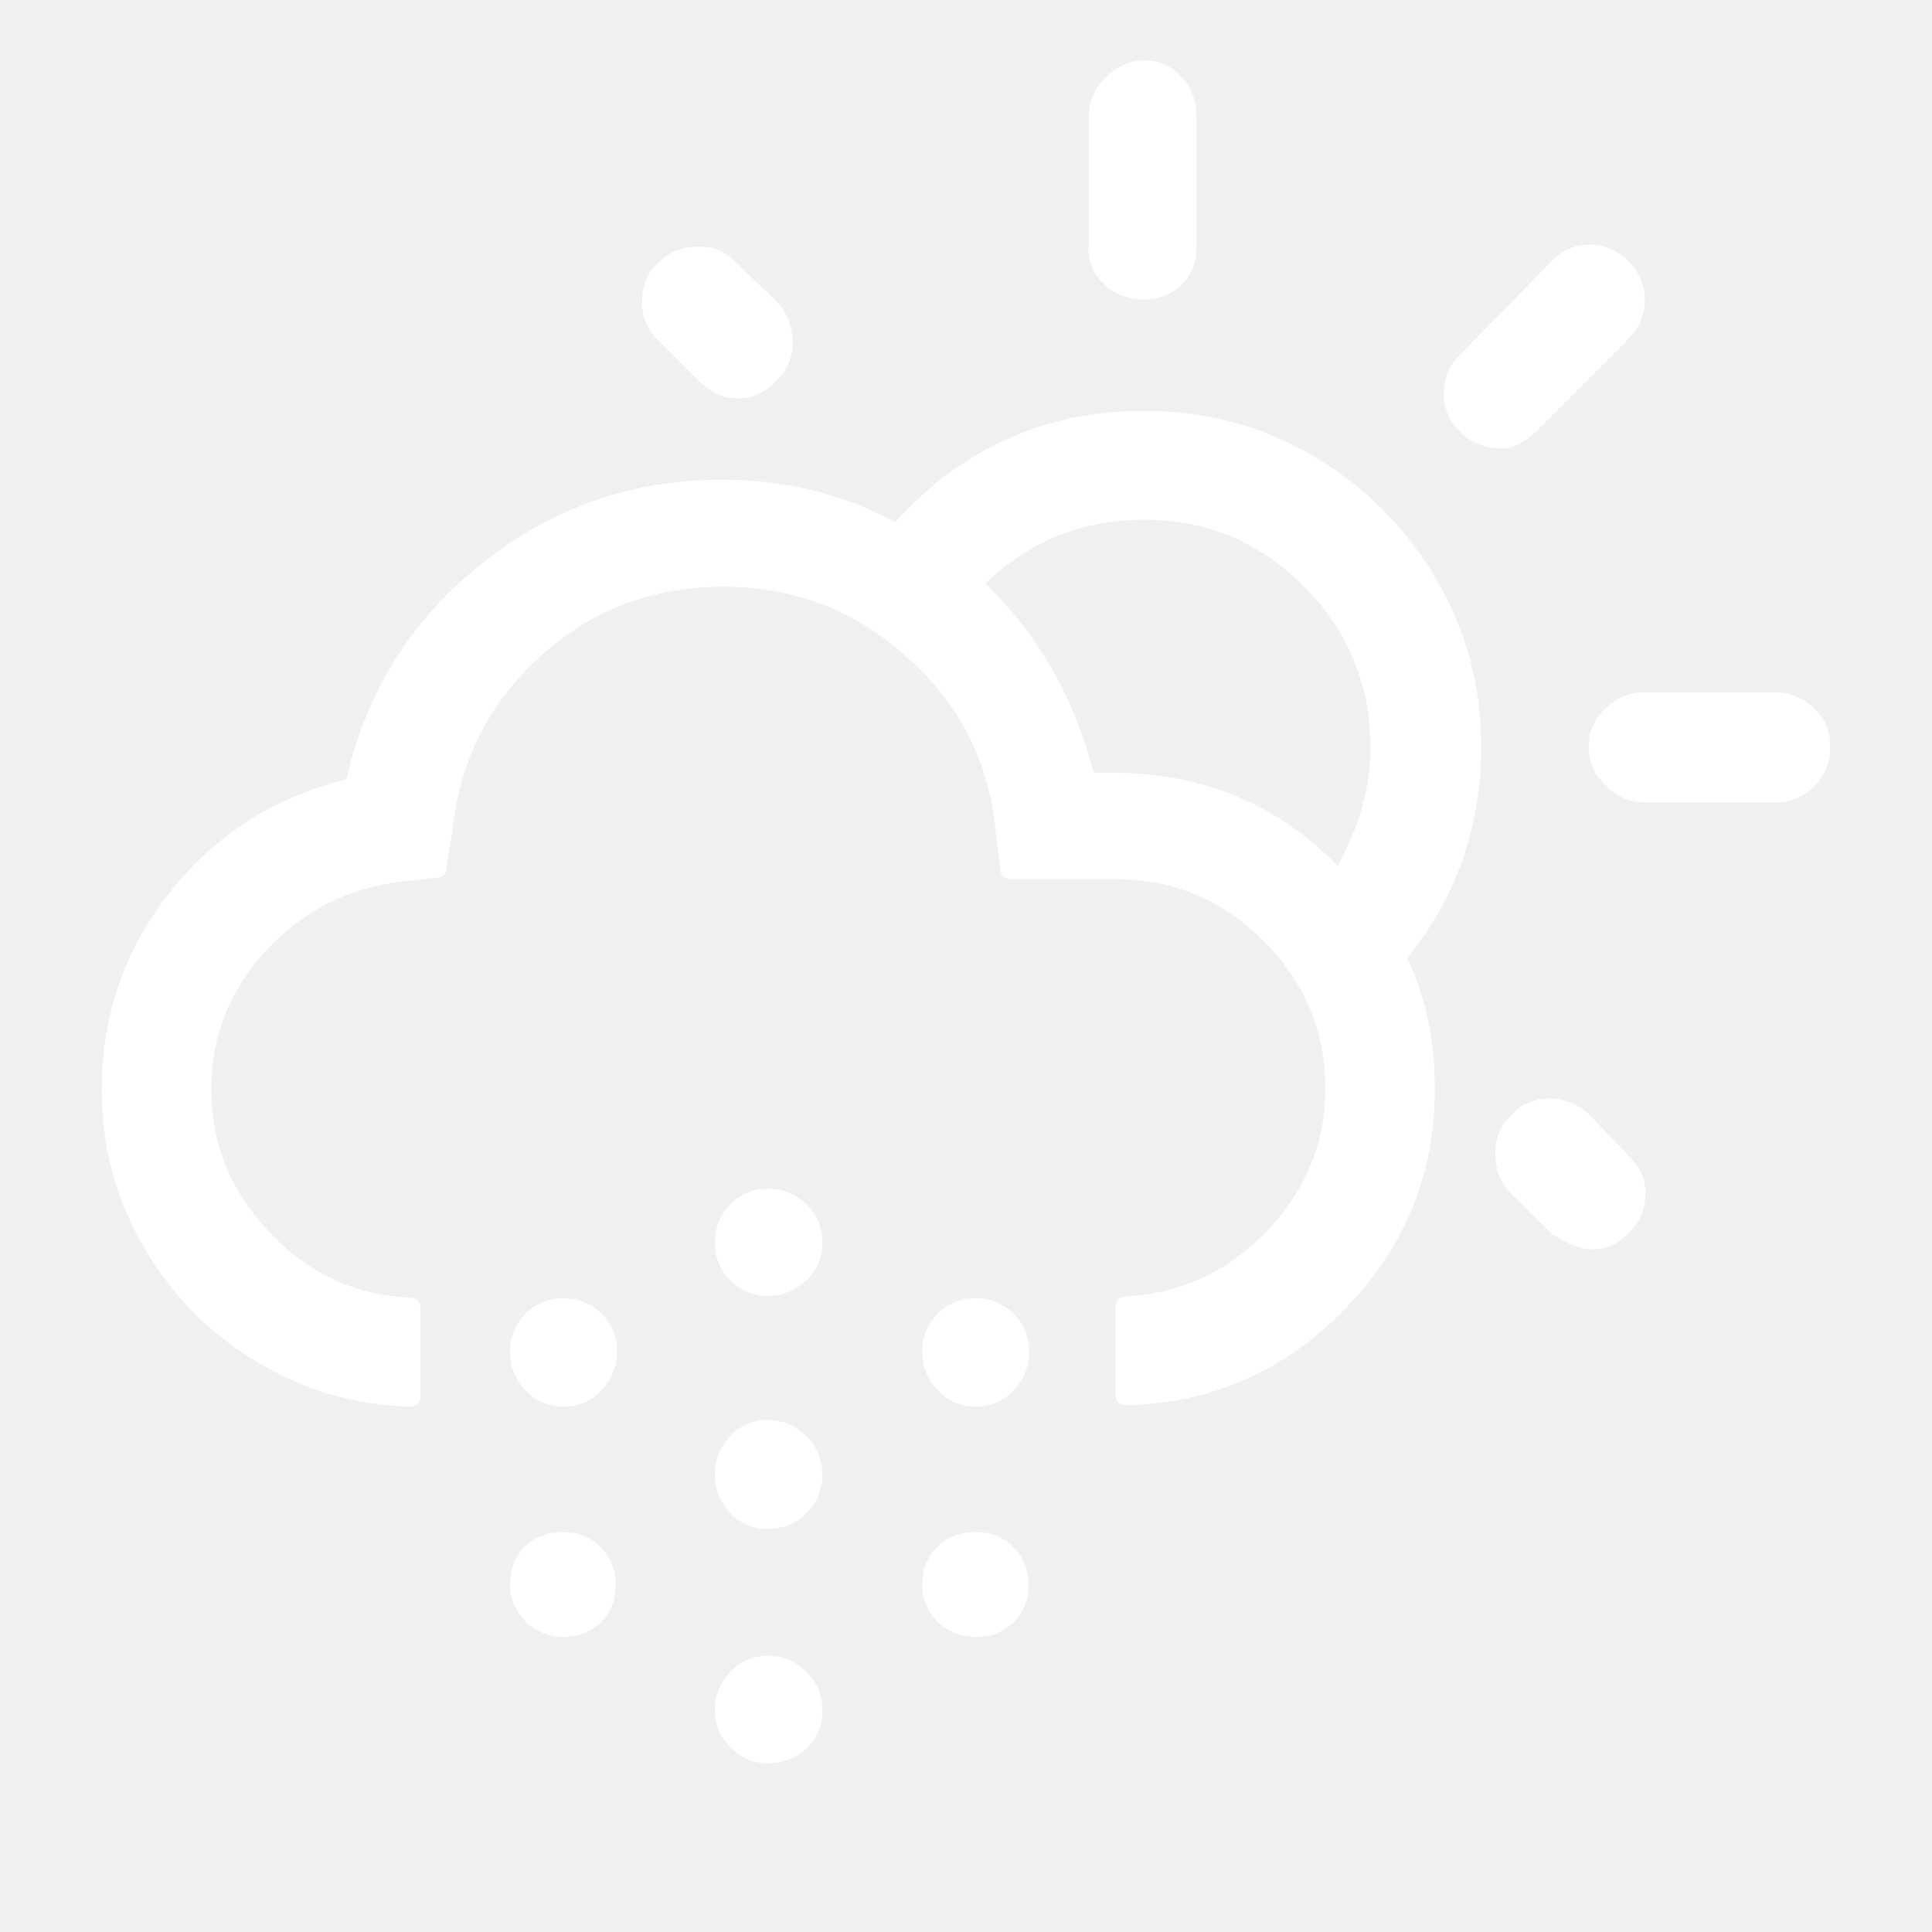
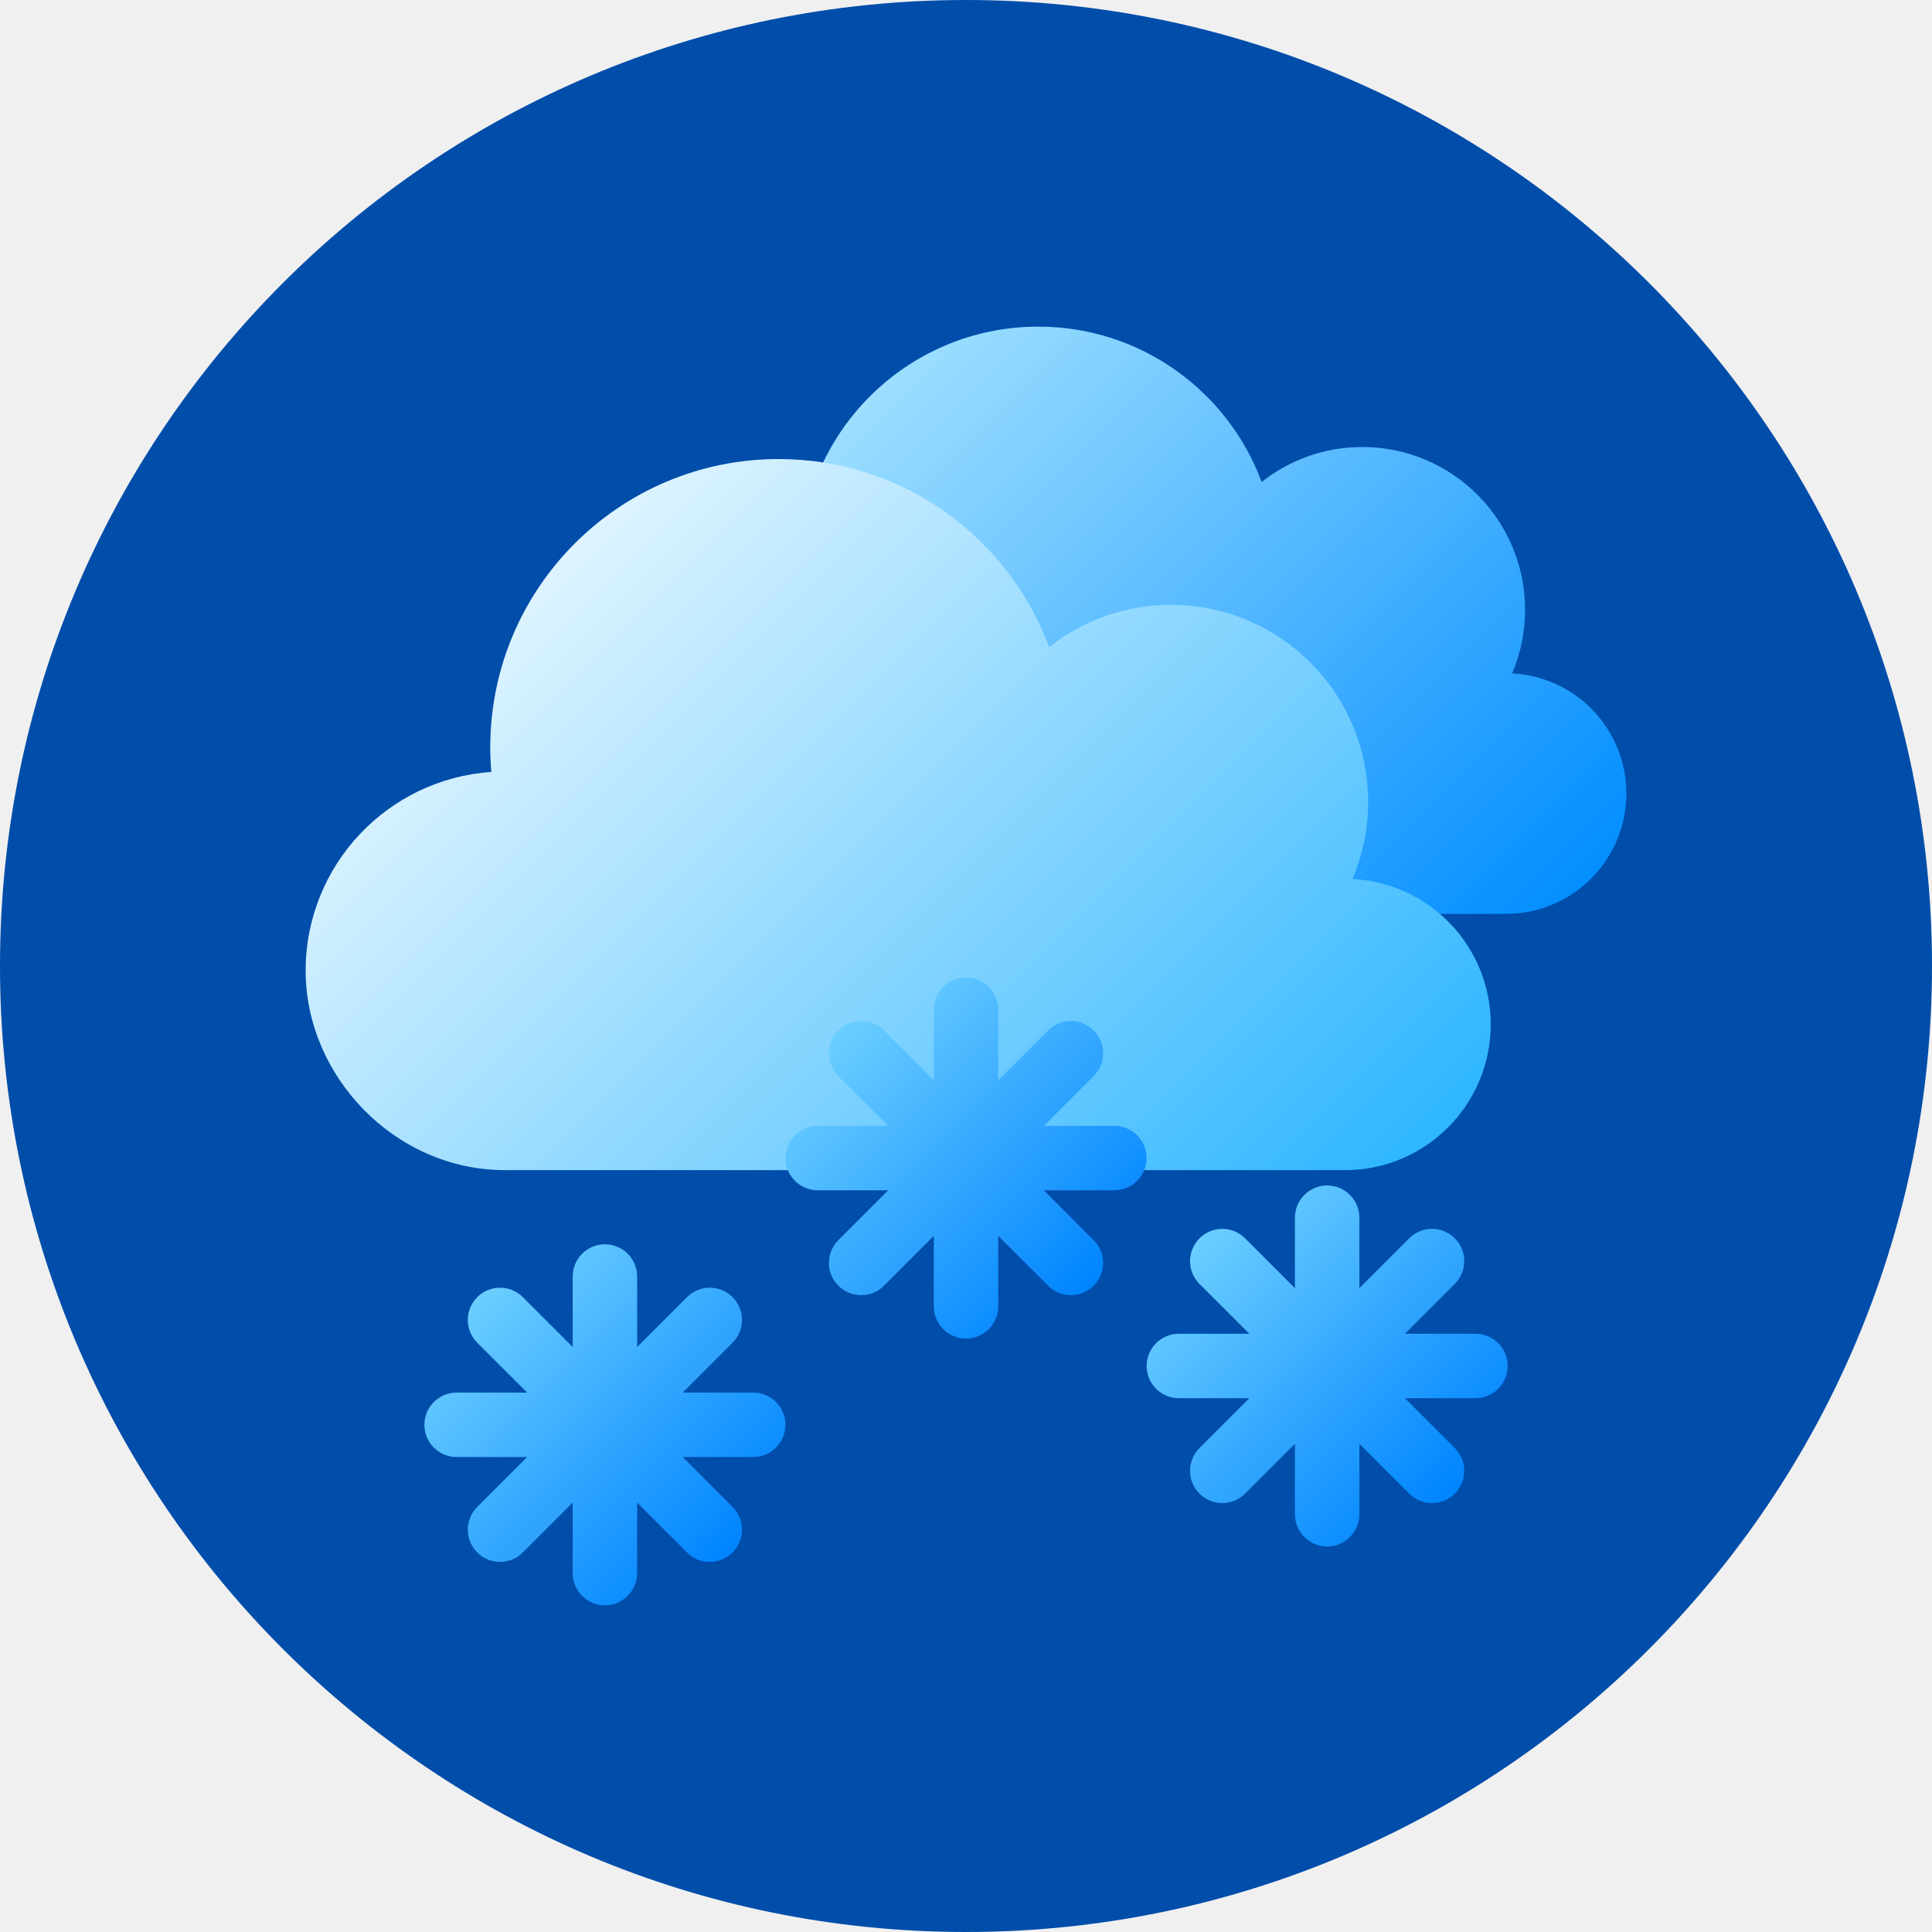
- <svg xmlns="http://www.w3.org/2000/svg" version="1.1" id="Layer_1" x="0px" y="0px" viewBox="0 0 30 30" style="enable-background:new 0 0 30 30;" xml:space="preserve">
-   <path fill="white" d="M1.58,16.93c0,0.86,0.21,1.67,0.64,2.41c0.42,0.74,1,1.34,1.74,1.79c0.73,0.45,1.54,0.69,2.4,0.71  c0.11,0,0.17-0.06,0.17-0.17v-1.33c0-0.12-0.06-0.19-0.17-0.19c-0.85-0.04-1.58-0.38-2.18-1.02s-0.9-1.37-0.9-2.21  c0-0.82,0.28-1.54,0.85-2.16c0.57-0.61,1.26-0.97,2.1-1.07l0.53-0.06c0.12,0,0.18-0.06,0.18-0.19l0.08-0.51  c0.11-1.09,0.56-2,1.36-2.73c0.8-0.73,1.75-1.09,2.85-1.09c1.09,0,2.04,0.36,2.85,1.09c0.82,0.73,1.28,1.63,1.38,2.7l0.07,0.58  c0,0.11,0.06,0.17,0.17,0.17h1.61c0.9,0,1.67,0.32,2.31,0.96c0.64,0.64,0.96,1.4,0.96,2.29c0,0.84-0.3,1.57-0.9,2.21  c-0.6,0.63-1.33,0.97-2.17,1.02c-0.12,0-0.19,0.06-0.19,0.19v1.33c0,0.11,0.06,0.17,0.19,0.17c1.33-0.04,2.45-0.54,3.38-1.5  c0.93-0.96,1.39-2.09,1.39-3.41c0-0.76-0.14-1.43-0.43-2.03C22.6,13.95,23,12.85,23,11.6c0-0.94-0.23-1.81-0.7-2.61  c-0.47-0.8-1.11-1.44-1.91-1.91s-1.68-0.7-2.62-0.7c-1.54,0-2.83,0.58-3.87,1.73c-0.81-0.44-1.71-0.66-2.69-0.66  c-1.41,0-2.65,0.44-3.74,1.31s-1.78,1.99-2.09,3.34c-1.12,0.28-2.03,0.86-2.74,1.75C1.93,14.75,1.58,15.77,1.58,16.93z M7.92,20.98  c0,0.24,0.08,0.44,0.24,0.61c0.16,0.17,0.35,0.25,0.59,0.25c0.23,0,0.43-0.08,0.59-0.25c0.16-0.17,0.24-0.37,0.24-0.61  c0-0.23-0.08-0.42-0.24-0.58s-0.35-0.24-0.59-0.24c-0.23,0-0.43,0.08-0.59,0.24S7.92,20.76,7.92,20.98z M7.92,24.61  c0,0.21,0.08,0.4,0.24,0.57c0.18,0.16,0.37,0.24,0.58,0.24c0.24,0,0.43-0.08,0.59-0.23c0.16-0.16,0.23-0.35,0.23-0.58  c0-0.24-0.08-0.43-0.24-0.59c-0.16-0.16-0.35-0.23-0.59-0.23c-0.23,0-0.43,0.08-0.59,0.23C8,24.17,7.92,24.37,7.92,24.61z   M9.97,4.68c0,0.24,0.08,0.44,0.24,0.59l0.66,0.66c0.16,0.16,0.34,0.25,0.53,0.25c0.21,0.03,0.41-0.04,0.61-0.22  c0.2-0.18,0.3-0.39,0.3-0.63c0-0.24-0.08-0.46-0.24-0.64l-0.64-0.61c-0.15-0.17-0.34-0.25-0.58-0.25c-0.25,0-0.46,0.08-0.63,0.25  C10.05,4.24,9.97,4.44,9.97,4.68z M11.1,22.9c0,0.22,0.08,0.42,0.24,0.6c0.16,0.16,0.36,0.24,0.58,0.24c0.24,0,0.44-0.08,0.6-0.24  s0.25-0.36,0.25-0.6c0-0.23-0.08-0.43-0.25-0.6s-0.37-0.25-0.6-0.25c-0.23,0-0.42,0.08-0.58,0.25S11.1,22.67,11.1,22.9z M11.1,19.3  c0,0.23,0.08,0.42,0.24,0.58s0.36,0.24,0.58,0.24c0.24,0,0.44-0.08,0.6-0.24c0.17-0.16,0.25-0.35,0.25-0.59  c0-0.23-0.08-0.43-0.25-0.59s-0.37-0.24-0.6-0.24c-0.23,0-0.42,0.08-0.58,0.24S11.1,19.07,11.1,19.3z M11.1,26.56  c0,0.22,0.08,0.41,0.24,0.57c0.17,0.17,0.36,0.25,0.58,0.25c0.24,0,0.44-0.08,0.6-0.23c0.17-0.16,0.25-0.35,0.25-0.59  s-0.08-0.44-0.25-0.6c-0.17-0.17-0.37-0.25-0.6-0.25c-0.22,0-0.41,0.08-0.58,0.25C11.18,26.13,11.1,26.33,11.1,26.56z M14.32,20.98  c0,0.24,0.08,0.44,0.24,0.61c0.16,0.17,0.36,0.25,0.59,0.25s0.43-0.08,0.59-0.25c0.16-0.17,0.24-0.37,0.24-0.61  c0-0.23-0.08-0.42-0.24-0.58s-0.35-0.24-0.59-0.24s-0.43,0.08-0.59,0.24S14.32,20.76,14.32,20.98z M14.32,24.61  c0,0.21,0.08,0.4,0.23,0.57c0.18,0.16,0.38,0.24,0.6,0.24c0.24,0,0.43-0.08,0.59-0.23c0.16-0.16,0.23-0.35,0.23-0.58  c0-0.24-0.08-0.43-0.24-0.59c-0.16-0.16-0.35-0.23-0.59-0.23c-0.24,0-0.44,0.08-0.6,0.24C14.4,24.18,14.32,24.38,14.32,24.61z   M15.3,9.06c0.69-0.66,1.51-0.99,2.47-0.99c0.97,0,1.8,0.35,2.48,1.04c0.69,0.69,1.03,1.53,1.03,2.49c0,0.62-0.17,1.24-0.51,1.84  C19.82,12.48,18.66,12,17.3,12h-0.32C16.68,10.83,16.12,9.85,15.3,9.06z M16.9,3.84c0,0.23,0.08,0.43,0.25,0.58s0.37,0.23,0.61,0.23  s0.43-0.08,0.59-0.23c0.16-0.16,0.23-0.35,0.23-0.58V1.8c0-0.24-0.08-0.44-0.24-0.61S18,0.94,17.77,0.94s-0.43,0.09-0.6,0.26  c-0.17,0.17-0.26,0.37-0.26,0.6V3.84z M22.42,6.11c0,0.23,0.08,0.43,0.25,0.59c0.15,0.16,0.34,0.24,0.56,0.26s0.43-0.07,0.62-0.26  l1.43-1.43c0.18-0.18,0.26-0.38,0.26-0.61c0-0.24-0.09-0.44-0.26-0.61c-0.17-0.17-0.37-0.25-0.6-0.25c-0.22,0-0.41,0.08-0.58,0.25  l-1.43,1.46C22.5,5.67,22.42,5.87,22.42,6.11z M23.22,17.91c0,0.25,0.08,0.46,0.24,0.62l0.64,0.63c0.24,0.16,0.46,0.24,0.64,0.24  c0.21,0,0.39-0.09,0.56-0.26c0.17-0.17,0.25-0.38,0.25-0.61c0-0.23-0.09-0.42-0.26-0.58l-0.62-0.65c-0.18-0.16-0.38-0.24-0.61-0.24  s-0.43,0.08-0.59,0.25C23.3,17.47,23.22,17.67,23.22,17.91z M24.67,11.6c0,0.24,0.09,0.43,0.26,0.59c0.17,0.18,0.38,0.27,0.62,0.27  h2.02c0.23,0,0.43-0.08,0.6-0.25s0.25-0.37,0.25-0.61c0-0.24-0.08-0.44-0.25-0.6s-0.37-0.25-0.6-0.25h-2.02  c-0.24,0-0.44,0.08-0.62,0.25S24.67,11.37,24.67,11.6z" />
+ <svg xmlns="http://www.w3.org/2000/svg" xmlns:xlink="http://www.w3.org/1999/xlink" id="Layer_2" viewBox="0 0 512 512" data-name="Layer 2">
+   <linearGradient id="linear-gradient" gradientUnits="userSpaceOnUse" x1="221.64" x2="381.11" y1="113.92" y2="273.38">
+     <stop offset="0" stop-color="#9cdeff" />
+     <stop offset="1" stop-color="#038eff" />
+   </linearGradient>
+   <linearGradient id="linear-gradient-2" gradientUnits="userSpaceOnUse" x1="141.56" x2="334.65" y1="154.78" y2="347.88">
+     <stop offset="0" stop-color="#def4ff" />
+     <stop offset="1" stop-color="#2eb6ff" />
+   </linearGradient>
+   <linearGradient id="linear-gradient-3" gradientUnits="userSpaceOnUse" x1="126.46" x2="194.13" y1="343.76" y2="411.43">
+     <stop offset="0" stop-color="#6bceff" />
+     <stop offset="1" stop-color="#0084ff" />
+   </linearGradient>
+   <linearGradient id="linear-gradient-4" x1="222.16" x2="289.84" xlink:href="#linear-gradient-3" y1="273.07" y2="340.74" />
+   <linearGradient id="linear-gradient-5" x1="317.87" x2="385.54" xlink:href="#linear-gradient-3" y1="328.17" y2="395.84" />
+   <g id="Icon">
+     <g id="_24" data-name="24">
+       <circle cx="256" cy="256" fill="#004daa" r="256" />
+       <path d="m400.74 178.46c2.2-5.18 3.42-10.87 3.42-16.85 0-23.83-19.32-43.15-43.15-43.15-10.07 0-19.32 3.48-26.66 9.26-8.92-24.04-32.05-41.16-59.19-41.16-34.86 0-63.13 28.26-63.13 63.12 0 1.8.09 3.58.24 5.35-22.7 1.55-40.64 20.41-40.64 43.5s19.54 43.65 43.65 43.65h183.82c17.62 0 31.9-14.28 31.9-31.9 0-17.06-13.41-30.96-30.26-31.82z" fill="url(#linear-gradient)" />
+       <path d="m358.43 232.93c2.66-6.27 4.14-13.16 4.14-20.4 0-28.86-23.39-52.25-52.25-52.25-12.2 0-23.39 4.21-32.28 11.22-10.8-29.1-38.81-49.85-71.68-49.85-42.22 0-76.44 34.22-76.44 76.44 0 2.18.11 4.34.29 6.48-27.48 1.88-49.21 24.71-49.21 52.67s23.66 52.86 52.85 52.86h222.58c21.33 0 38.63-17.29 38.63-38.63 0-20.66-16.23-37.49-36.64-38.53z" fill="url(#linear-gradient-2)" />
+       <path d="m208.15 377.59c0 4.72-3.83 8.54-8.54 8.54h-18.68l13.21 13.21c3.34 3.34 3.34 8.75 0 12.08-3.34 3.34-8.75 3.34-12.08 0l-13.21-13.21v18.68c0 4.72-3.83 8.54-8.54 8.54s-8.54-3.83-8.54-8.54v-18.68l-13.21 13.21c-3.34 3.34-8.75 3.34-12.08 0s-3.34-8.75 0-12.08l13.21-13.21h-18.68c-4.72 0-8.54-3.83-8.54-8.54 0-4.72 3.83-8.54 8.54-8.54h18.68l-13.21-13.21c-3.34-3.34-3.34-8.75 0-12.08s8.75-3.34 12.08 0l13.21 13.21v-18.68c0-4.72 3.83-8.54 8.54-8.54s8.54 3.83 8.54 8.54v18.68l13.21-13.21c3.34-3.34 8.75-3.34 12.08 0 3.34 3.34 3.34 8.75 0 12.08l-13.21 13.21h18.68c4.72 0 8.54 3.83 8.54 8.54z" fill="url(#linear-gradient-3)" />
+       <path d="m295.31 298.36h-18.68l13.21-13.21c3.34-3.34 3.34-8.75 0-12.08-3.34-3.34-8.75-3.34-12.08 0l-13.21 13.21v-18.68c0-4.72-3.83-8.54-8.54-8.54s-8.54 3.83-8.54 8.54v18.68l-13.21-13.21c-3.34-3.34-8.75-3.34-12.08 0s-3.34 8.75 0 12.08l13.21 13.21h-18.68c-4.72 0-8.54 3.83-8.54 8.54 0 4.72 3.83 8.54 8.54 8.54h18.68l-13.21 13.21c-3.34 3.34-3.34 8.75 0 12.08s8.75 3.34 12.08 0l13.21-13.21v18.68c0 4.72 3.83 8.54 8.54 8.54s8.54-3.83 8.54-8.54v-18.68l13.21 13.21c3.34 3.34 8.75 3.34 12.08 0 3.34-3.34 3.34-8.75 0-12.08l-13.21-13.21h18.68c4.72 0 8.54-3.83 8.54-8.54 0-4.72-3.83-8.54-8.54-8.54z" fill="url(#linear-gradient-4)" />
+       <path d="m391.01 353.46h-18.68l13.21-13.21c3.34-3.34 3.34-8.75 0-12.08-3.34-3.34-8.75-3.34-12.08 0l-13.21 13.21v-18.68c0-4.72-3.83-8.54-8.54-8.54s-8.54 3.83-8.54 8.54v18.68l-13.21-13.21c-3.34-3.34-8.75-3.34-12.08 0s-3.34 8.75 0 12.08l13.21 13.21h-18.68c-4.72 0-8.54 3.83-8.54 8.54 0 4.72 3.83 8.54 8.54 8.54h18.68l-13.21 13.21c-3.34 3.34-3.34 8.75 0 12.08s8.75 3.34 12.08 0l13.21-13.21v18.68c0 4.72 3.83 8.54 8.54 8.54s8.54-3.83 8.54-8.54v-18.68l13.21 13.21c3.34 3.34 8.75 3.34 12.08 0 3.34-3.34 3.34-8.75 0-12.08l-13.21-13.21h18.68c4.72 0 8.54-3.83 8.54-8.54 0-4.72-3.83-8.54-8.54-8.54z" fill="url(#linear-gradient-5)" />
+     </g>
+   </g>
</svg>
